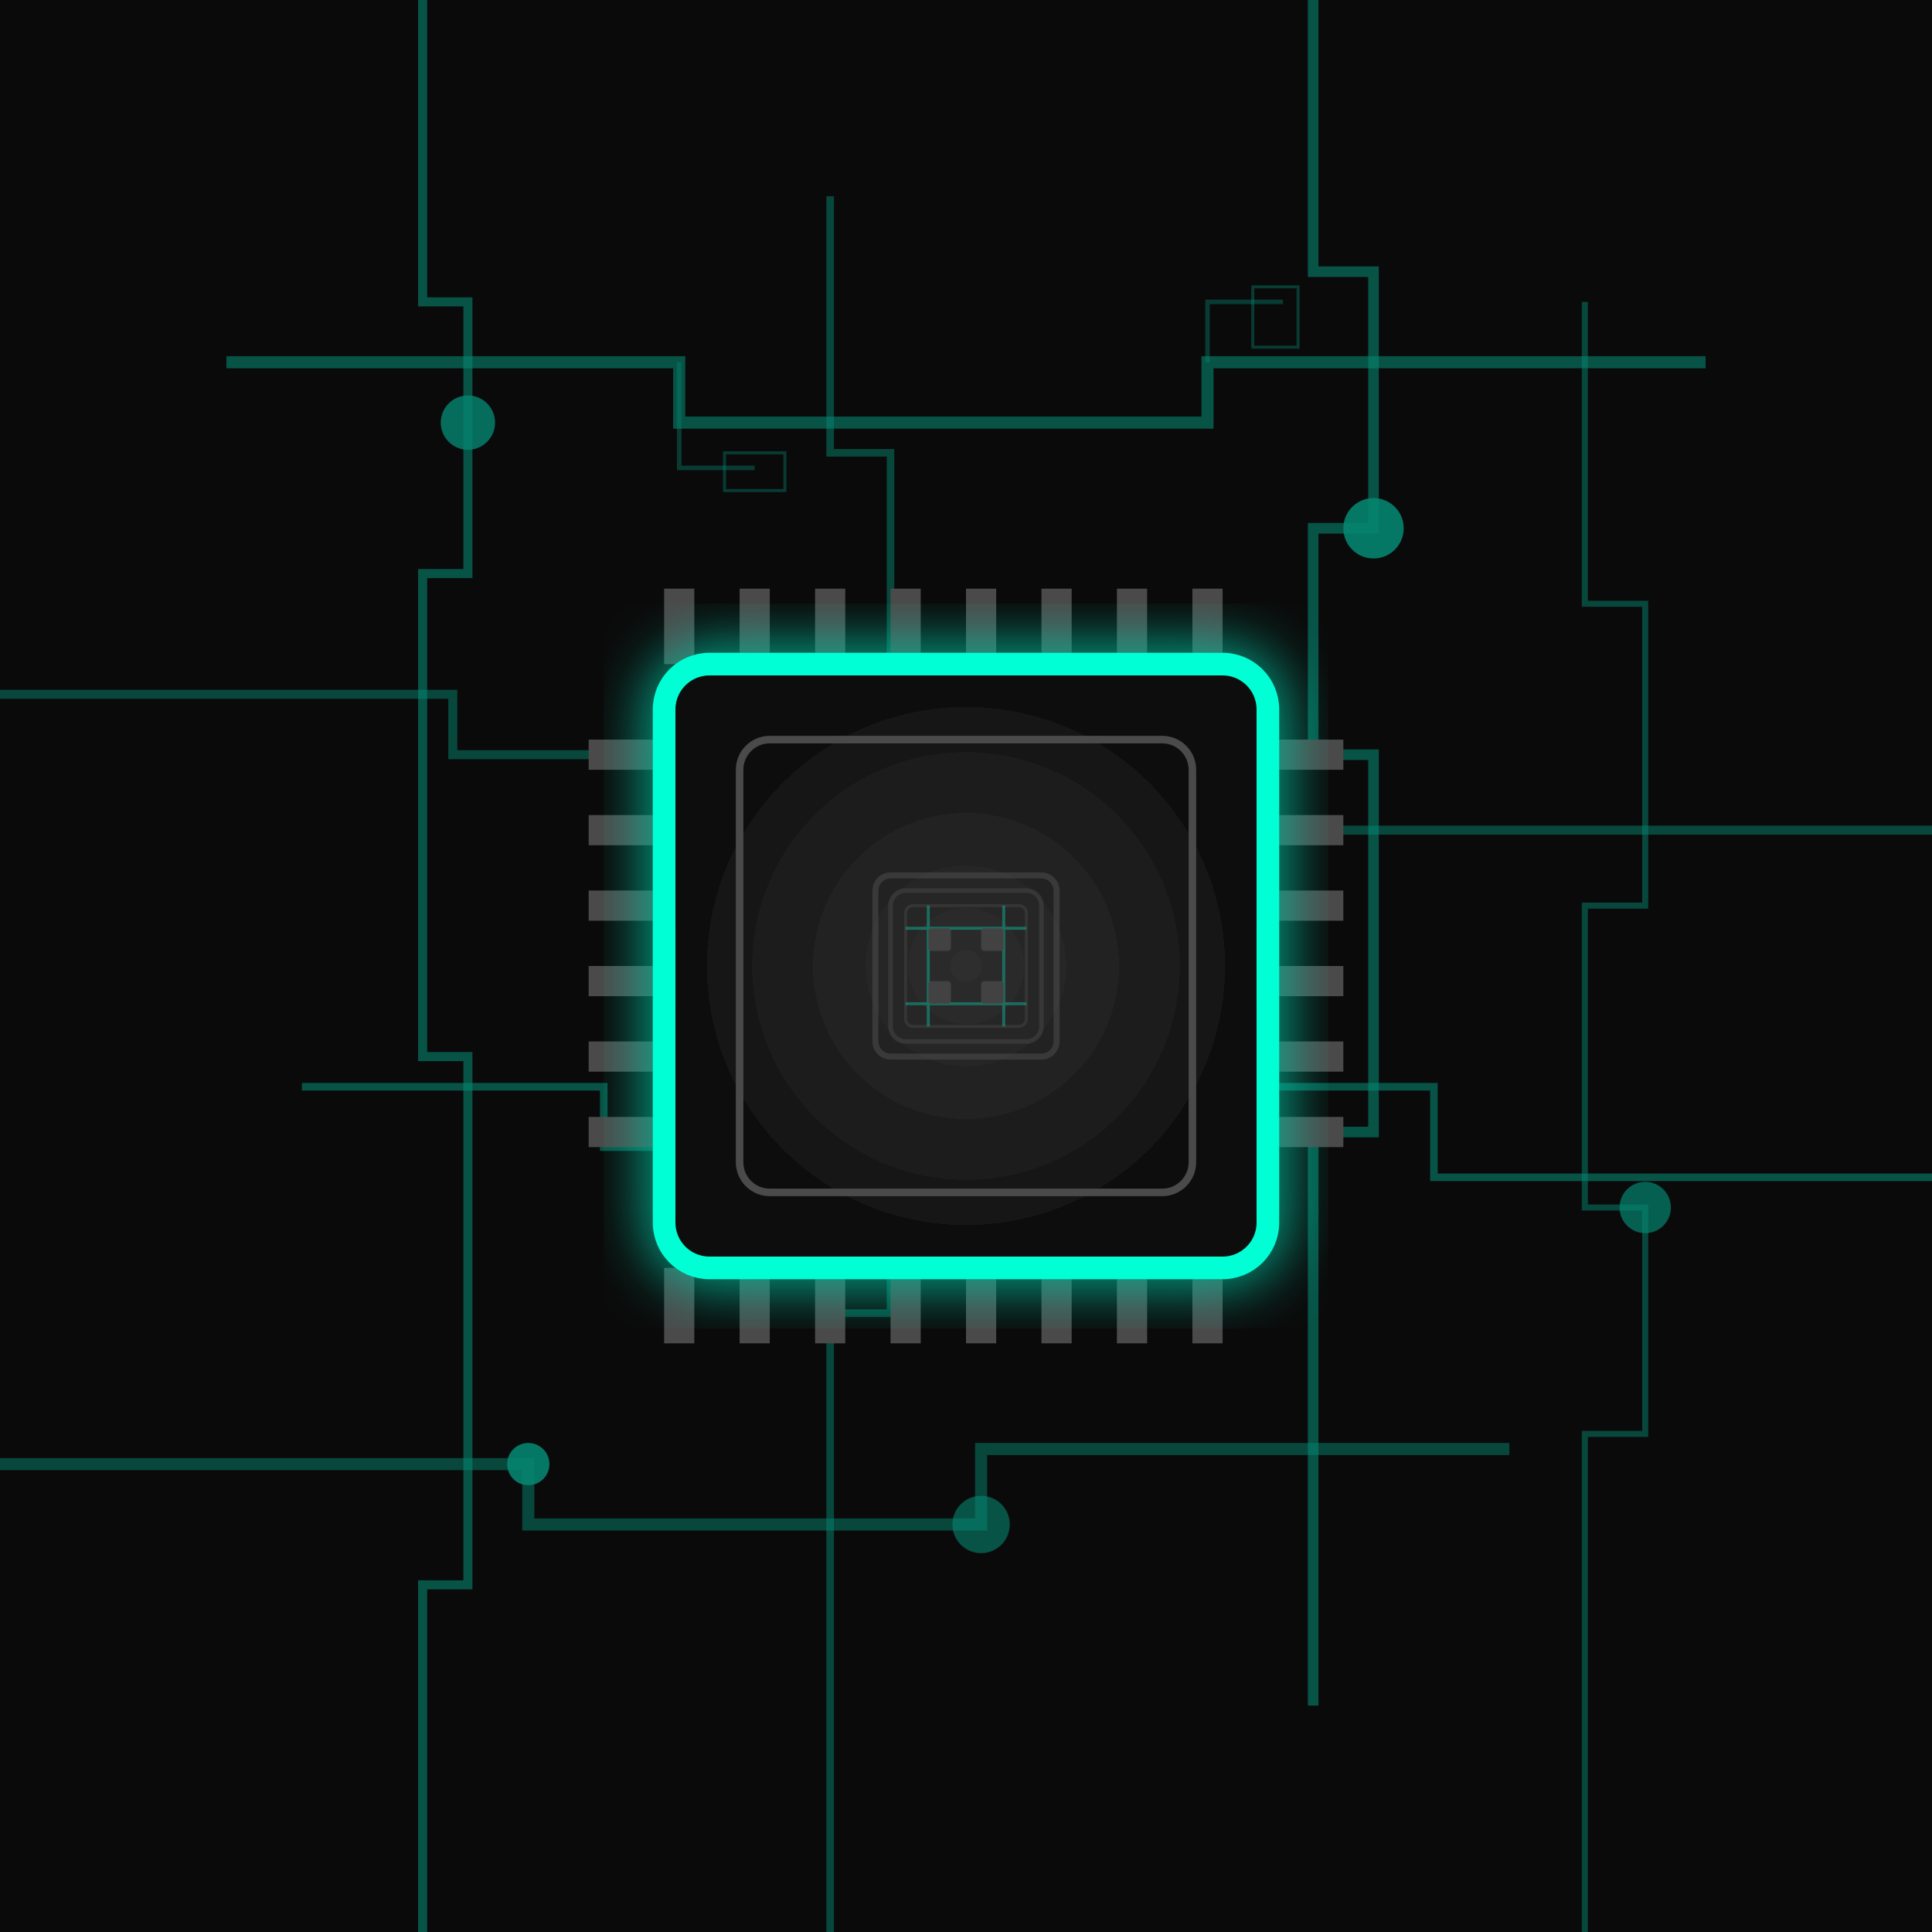
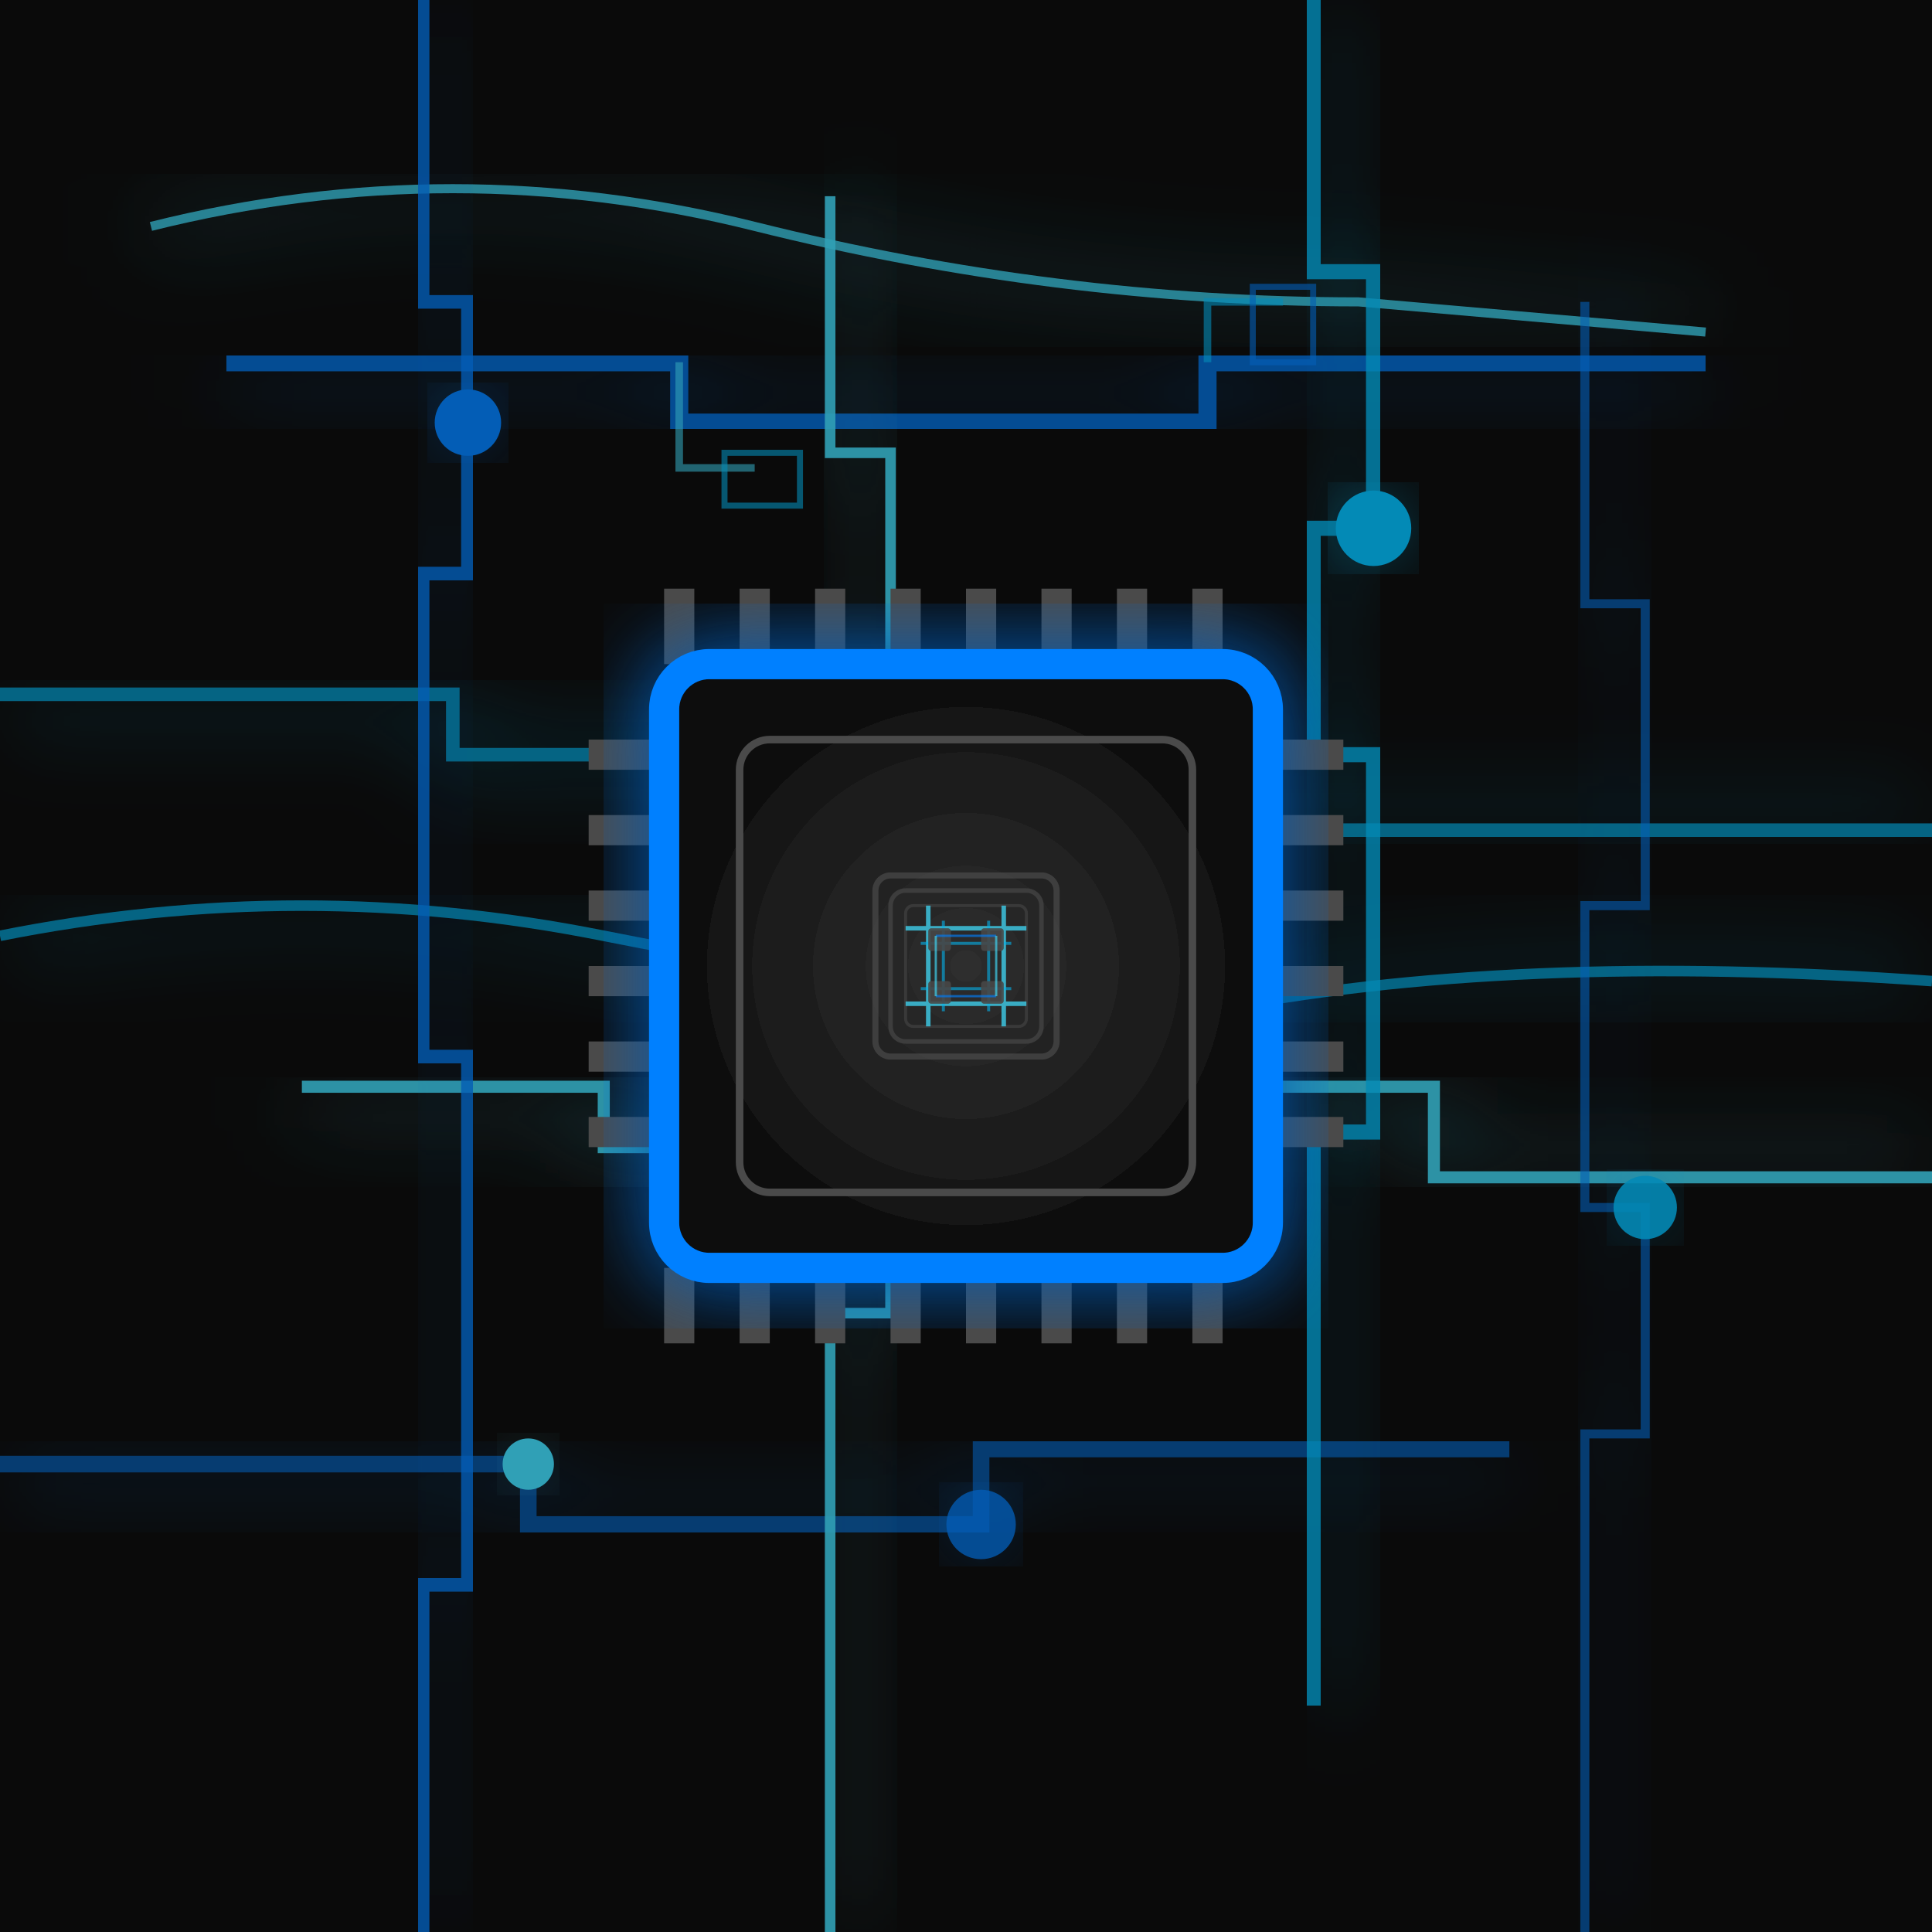
<svg xmlns="http://www.w3.org/2000/svg" width="128" height="128" viewBox="0 0 128 128">
  <defs>
    <radialGradient id="cpuGradient" cx="50%" cy="50%" r="50%">
      <stop offset="0%" style="stop-color:#2E2E2E;stop-opacity:1" />
      <stop offset="70%" style="stop-color:#1A1A1A;stop-opacity:1" />
      <stop offset="100%" style="stop-color:#0A0A0A;stop-opacity:1" />
    </radialGradient>
-     <radialGradient id="keyholeGlow" cx="50%" cy="50%" r="50%">
-       <stop offset="0%" style="stop-color:#00FFD4;stop-opacity:0.8" />
-       <stop offset="40%" style="stop-color:#00E5FF;stop-opacity:0.6" />
-       <stop offset="80%" style="stop-color:#00FFD4;stop-opacity:0.3" />
-       <stop offset="100%" style="stop-color:#00FFD4;stop-opacity:0" />
+     <radialGradient id="blueNeonGlow" cx="50%" cy="50%" r="50%">
+       <stop offset="0%" style="stop-color:#40E0FF;stop-opacity:0.9" />
+       <stop offset="30%" style="stop-color:#00C0FF;stop-opacity:0.7" />
+       <stop offset="60%" style="stop-color:#0080FF;stop-opacity:0.4" />
+       <stop offset="100%" style="stop-color:#0080FF;stop-opacity:0" />
    </radialGradient>
    <filter id="glow">
-       <feGaussianBlur stdDeviation="2" result="coloredBlur" />
+       <feGaussianBlur stdDeviation="3" result="coloredBlur" />
      <feMerge>
        <feMergeNode in="coloredBlur" />
        <feMergeNode in="SourceGraphic" />
      </feMerge>
    </filter>
  </defs>
  <rect width="128" height="128" fill="#0A0A0A" />
-   <g opacity="0.5">
-     <path d="M15,24 L45,24 L45,28 L80,28 L80,24 L113,24" stroke="#00FFD4" stroke-width="0.8" fill="none" opacity="0.6" />
-     <path d="M0,46 L30,46 L30,50 L50,50 L50,55 L128,55" stroke="#00FFD4" stroke-width="0.6" fill="none" opacity="0.5" />
-     <path d="M20,72 L40,72 L40,76 L60,76 L60,72 L95,72 L95,78 L128,78" stroke="#00FFD4" stroke-width="0.5" fill="none" opacity="0.6" />
-     <path d="M0,97 L35,97 L35,101 L65,101 L65,96 L100,96" stroke="#00FFD4" stroke-width="0.8" fill="none" opacity="0.5" />
-     <path d="M28,0 L28,20 L31,20 L31,38 L28,38 L28,70 L31,70 L31,105 L28,105 L28,128" stroke="#00FFD4" stroke-width="0.6" fill="none" opacity="0.6" />
-     <path d="M55,13 L55,30 L59,30 L59,45 L55,45 L55,62 L59,62 L59,87 L55,87 L55,128" stroke="#00FFD4" stroke-width="0.5" fill="none" opacity="0.5" />
-     <path d="M87,0 L87,18 L91,18 L91,35 L87,35 L87,50 L91,50 L91,75 L87,75 L87,113" stroke="#00FFD4" stroke-width="0.7" fill="none" opacity="0.6" />
-     <path d="M105,20 L105,40 L109,40 L109,60 L105,60 L105,80 L109,80 L109,95 L105,95 L105,128" stroke="#00FFD4" stroke-width="0.4" fill="none" opacity="0.5" />
-     <circle cx="31" cy="28" r="1.8" fill="#00FFD4" opacity="0.8" />
-     <circle cx="59" cy="50" r="1.5" fill="#00FFD4" opacity="0.7" />
-     <circle cx="91" cy="35" r="2" fill="#00FFD4" opacity="0.9" />
-     <circle cx="45" cy="76" r="1.3" fill="#00FFD4" opacity="0.6" />
-     <circle cx="80" cy="55" r="1.6" fill="#00FFD4" opacity="0.8" />
-     <circle cx="109" cy="80" r="1.7" fill="#00FFD4" opacity="0.7" />
-     <circle cx="35" cy="97" r="1.4" fill="#00FFD4" opacity="0.9" />
-     <circle cx="65" cy="101" r="1.9" fill="#00FFD4" opacity="0.6" />
-     <path d="M45,24 L45,31 L50,31" stroke="#00FFD4" stroke-width="0.3" fill="none" opacity="0.4" />
-     <path d="M80,24 L80,20 L85,20" stroke="#00FFD4" stroke-width="0.3" fill="none" opacity="0.4" />
-     <path d="M60,72 L60,68 L65,68 L65,70" stroke="#00FFD4" stroke-width="0.3" fill="none" opacity="0.4" />
-     <rect x="48" y="30" width="4" height="2.5" fill="none" stroke="#00FFD4" stroke-width="0.2" opacity="0.4" />
-     <rect x="83" y="19" width="3" height="4" fill="none" stroke="#00FFD4" stroke-width="0.2" opacity="0.4" />
-     <rect x="63" y="66" width="5" height="3" fill="none" stroke="#00FFD4" stroke-width="0.2" opacity="0.4" />
+   <g opacity="0.7">
+     <path d="M15,24 L45,24 L45,28 L80,28 L80,24 L113,24" stroke="#0080FF" stroke-width="1.2" fill="none" opacity="0.8" filter="url(#glow)" />
+     <path d="M0,46 L30,46 L30,50 L50,50 L50,55 L128,55" stroke="#00C0FF" stroke-width="0.9" fill="none" opacity="0.7" filter="url(#glow)" />
+     <path d="M20,72 L40,72 L40,76 L60,76 L60,72 L95,72 L95,78 L128,78" stroke="#40E0FF" stroke-width="0.8" fill="none" opacity="0.9" filter="url(#glow)" />
+     <path d="M0,97 L35,97 L35,101 L65,101 L65,96 L100,96" stroke="#0080FF" stroke-width="1.1" fill="none" opacity="0.6" filter="url(#glow)" />
+     <path d="M10,15 Q30,10 50,15 T90,20 L113,22" stroke="#40E0FF" stroke-width="0.6" fill="none" opacity="0.8" filter="url(#glow)" />
+     <path d="M0,62 Q20,58 40,62 T80,67 Q100,63 128,65" stroke="#00C0FF" stroke-width="0.7" fill="none" opacity="0.7" filter="url(#glow)" />
+     <path d="M28,0 L28,20 L31,20 L31,38 L28,38 L28,70 L31,70 L31,105 L28,105 L28,128" stroke="#0080FF" stroke-width="0.9" fill="none" opacity="0.8" filter="url(#glow)" />
+     <path d="M55,13 L55,30 L59,30 L59,45 L55,45 L55,62 L59,62 L59,87 L55,87 L55,128" stroke="#40E0FF" stroke-width="0.7" fill="none" opacity="0.9" filter="url(#glow)" />
+     <path d="M87,0 L87,18 L91,18 L91,35 L87,35 L87,50 L91,50 L91,75 L87,75 L87,113" stroke="#00C0FF" stroke-width="1.0" fill="none" opacity="0.8" filter="url(#glow)" />
+     <path d="M105,20 L105,40 L109,40 L109,60 L105,60 L105,80 L109,80 L109,95 L105,95 L105,128" stroke="#0080FF" stroke-width="0.6" fill="none" opacity="0.6" filter="url(#glow)" />
+     <circle cx="31" cy="28" r="2.2" fill="#0080FF" opacity="1.0" filter="url(#glow)" />
+     <circle cx="59" cy="50" r="1.8" fill="#40E0FF" opacity="0.9" filter="url(#glow)" />
+     <circle cx="91" cy="35" r="2.5" fill="#00C0FF" opacity="1.0" filter="url(#glow)" />
+     <circle cx="45" cy="76" r="1.6" fill="#40E0FF" opacity="0.8" filter="url(#glow)" />
+     <circle cx="80" cy="55" r="2.0" fill="#0080FF" opacity="1.0" filter="url(#glow)" />
+     <circle cx="109" cy="80" r="2.1" fill="#00C0FF" opacity="0.9" filter="url(#glow)" />
+     <circle cx="35" cy="97" r="1.7" fill="#40E0FF" opacity="1.0" filter="url(#glow)" />
+     <circle cx="65" cy="101" r="2.3" fill="#0080FF" opacity="0.8" filter="url(#glow)" />
+     <path d="M45,24 L45,31 L50,31" stroke="#40E0FF" stroke-width="0.5" fill="none" opacity="0.6" />
+     <path d="M80,24 L80,20 L85,20" stroke="#00C0FF" stroke-width="0.5" fill="none" opacity="0.6" />
+     <path d="M60,72 L60,68 L65,68 L65,70" stroke="#0080FF" stroke-width="0.4" fill="none" opacity="0.6" />
+     <rect x="48" y="30" width="5" height="3.5" fill="none" stroke="#00C0FF" stroke-width="0.4" opacity="0.6" />
+     <rect x="83" y="19" width="4" height="5" fill="none" stroke="#0080FF" stroke-width="0.4" opacity="0.6" />
+     <rect x="63" y="66" width="6" height="4" fill="none" stroke="#40E0FF" stroke-width="0.4" opacity="0.6" />
  </g>
  <g transform="translate(64,64)">
    <g>
      <rect x="-20" y="-25" width="2" height="5" fill="#4A4A4A" />
      <rect x="-15" y="-25" width="2" height="5" fill="#4A4A4A" />
      <rect x="-10" y="-25" width="2" height="5" fill="#4A4A4A" />
      <rect x="-5" y="-25" width="2" height="5" fill="#4A4A4A" />
      <rect x="0" y="-25" width="2" height="5" fill="#4A4A4A" />
      <rect x="5" y="-25" width="2" height="5" fill="#4A4A4A" />
      <rect x="10" y="-25" width="2" height="5" fill="#4A4A4A" />
      <rect x="15" y="-25" width="2" height="5" fill="#4A4A4A" />
      <rect x="-20" y="20" width="2" height="5" fill="#4A4A4A" />
      <rect x="-15" y="20" width="2" height="5" fill="#4A4A4A" />
      <rect x="-10" y="20" width="2" height="5" fill="#4A4A4A" />
      <rect x="-5" y="20" width="2" height="5" fill="#4A4A4A" />
      <rect x="0" y="20" width="2" height="5" fill="#4A4A4A" />
      <rect x="5" y="20" width="2" height="5" fill="#4A4A4A" />
      <rect x="10" y="20" width="2" height="5" fill="#4A4A4A" />
      <rect x="15" y="20" width="2" height="5" fill="#4A4A4A" />
      <rect x="-25" y="-15" width="5" height="2" fill="#4A4A4A" />
      <rect x="-25" y="-10" width="5" height="2" fill="#4A4A4A" />
      <rect x="-25" y="-5" width="5" height="2" fill="#4A4A4A" />
      <rect x="-25" y="0" width="5" height="2" fill="#4A4A4A" />
      <rect x="-25" y="5" width="5" height="2" fill="#4A4A4A" />
      <rect x="-25" y="10" width="5" height="2" fill="#4A4A4A" />
      <rect x="20" y="-15" width="5" height="2" fill="#4A4A4A" />
      <rect x="20" y="-10" width="5" height="2" fill="#4A4A4A" />
      <rect x="20" y="-5" width="5" height="2" fill="#4A4A4A" />
      <rect x="20" y="0" width="5" height="2" fill="#4A4A4A" />
      <rect x="20" y="5" width="5" height="2" fill="#4A4A4A" />
      <rect x="20" y="10" width="5" height="2" fill="#4A4A4A" />
    </g>
-     <rect x="-20" y="-20" width="40" height="40" fill="url(#cpuGradient)" rx="3" stroke="#00FFD4" stroke-width="1.5" filter="url(#glow)" />
+     <rect x="-20" y="-20" width="40" height="40" fill="url(#cpuGradient)" rx="3" stroke="#0080FF" stroke-width="2" filter="url(#glow)" />
    <rect x="-15" y="-15" width="30" height="30" fill="none" stroke="#4A4A4A" stroke-width="0.5" rx="2" />
-     <g opacity="0.8">
-       <rect x="-6" y="-6" width="12" height="12" fill="none" stroke="#4A4A4A" stroke-width="0.4" rx="1" opacity="0.7" />
-       <rect x="-5" y="-5" width="10" height="10" fill="none" stroke="#4A4A4A" stroke-width="0.3" rx="1" opacity="0.6" />
-       <rect x="-4" y="-4" width="8" height="8" fill="none" stroke="#4A4A4A" stroke-width="0.2" rx="0.5" opacity="0.5" />
-       <path d="M-4,-2.5 L4,-2.5 M-2.5,-4 L-2.5,4 M2.5,-4 L2.5,4 M-4,2.5 L4,2.5" stroke="#00FFD4" stroke-width="0.2" opacity="0.4" />
+     <g opacity="0.9">
+       <rect x="-6" y="-6" width="12" height="12" fill="none" stroke="#4A4A4A" stroke-width="0.4" rx="1" opacity="0.8" />
+       <rect x="-5" y="-5" width="10" height="10" fill="none" stroke="#4A4A4A" stroke-width="0.3" rx="1" opacity="0.7" />
+       <rect x="-4" y="-4" width="8" height="8" fill="none" stroke="#4A4A4A" stroke-width="0.2" rx="0.5" opacity="0.6" />
+       <path d="M-4,-2.5 L4,-2.5 M-2.5,-4 L-2.5,4 M2.5,-4 L2.5,4 M-4,2.5 L4,2.5" stroke="#40E0FF" stroke-width="0.3" opacity="0.8" />
+       <path d="M-3,-1.5 L3,-1.5 M-1.5,-3 L-1.5,3 M1.5,-3 L1.5,3 M-3,1.5 L3,1.5" stroke="#00C0FF" stroke-width="0.2" opacity="0.6" />
      <rect x="-2.5" y="-2.5" width="1.5" height="1.5" fill="#4A4A4A" rx="0.2" opacity="0.9" />
      <rect x="1" y="-2.5" width="1.5" height="1.5" fill="#4A4A4A" rx="0.2" opacity="0.9" />
      <rect x="-2.5" y="1" width="1.5" height="1.5" fill="#4A4A4A" rx="0.2" opacity="0.9" />
      <rect x="1" y="1" width="1.5" height="1.5" fill="#4A4A4A" rx="0.2" opacity="0.9" />
+       <path d="M-2,-2 L2,-2 M-2,2 L2,2" stroke="#0080FF" stroke-width="0.15" opacity="0.7" />
+       <path d="M-2,-2 L-2,2 M2,-2 L2,2" stroke="#40E0FF" stroke-width="0.15" opacity="0.7" />
    </g>
  </g>
</svg>
